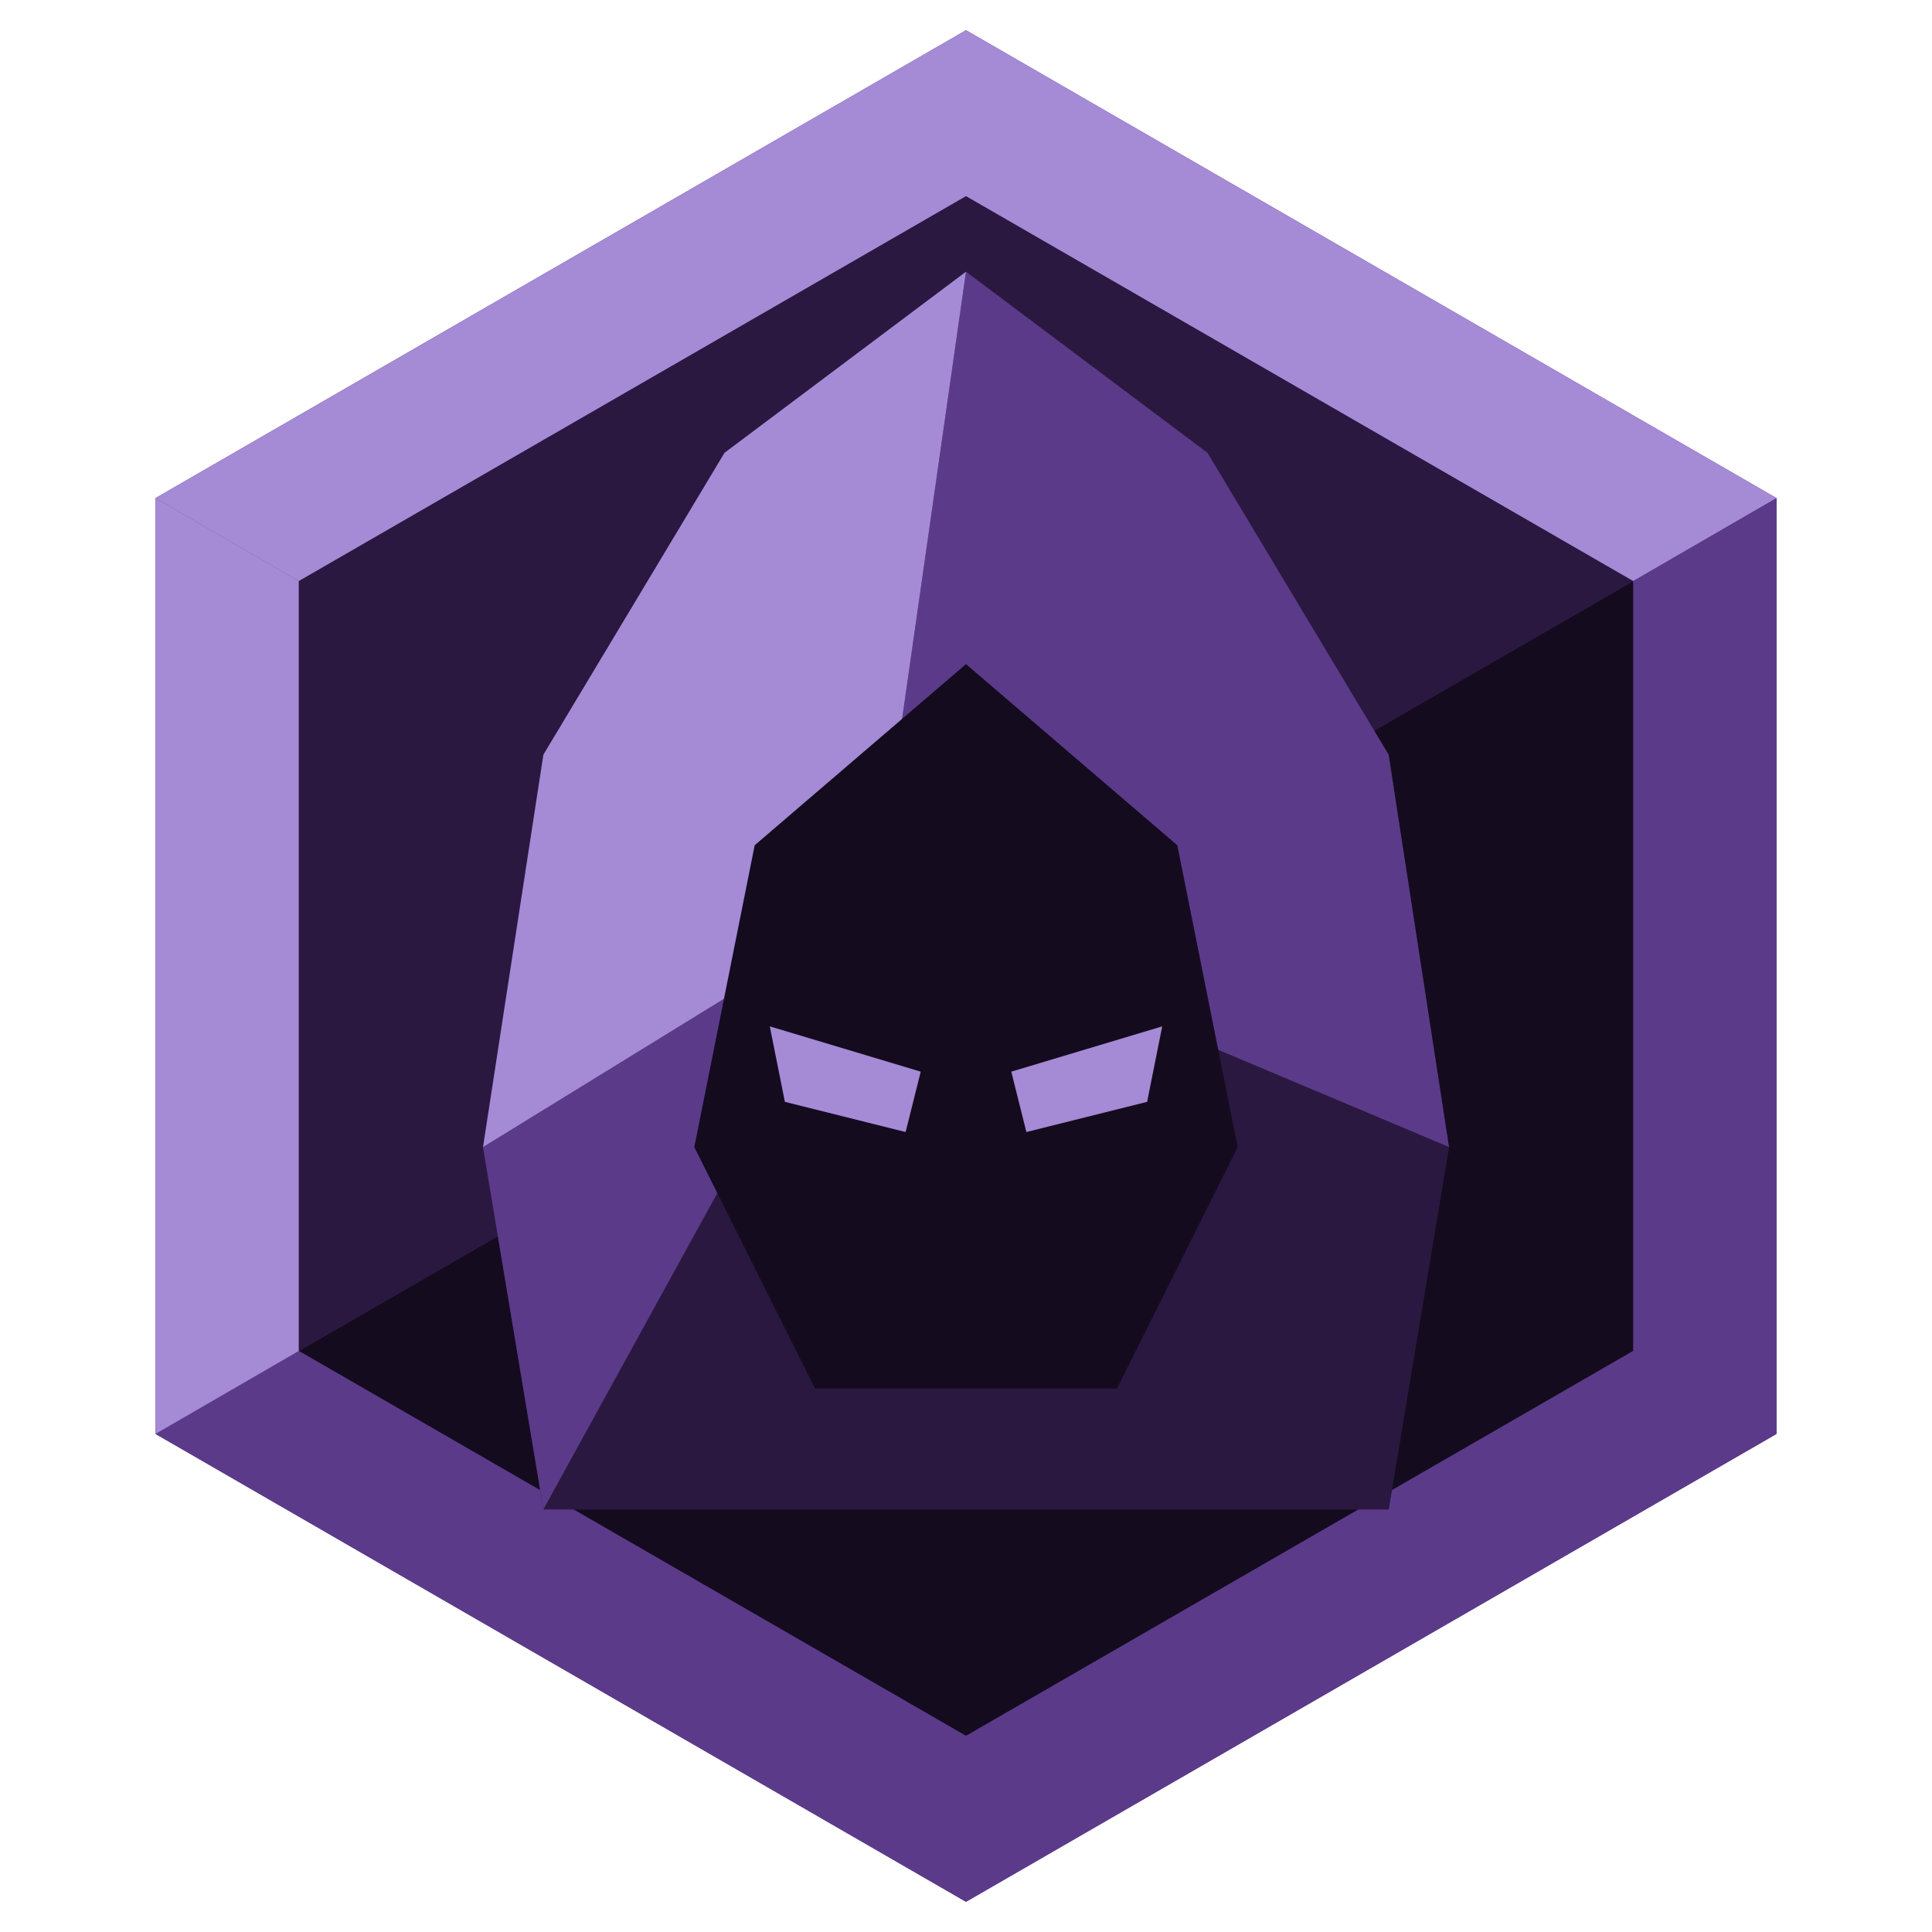
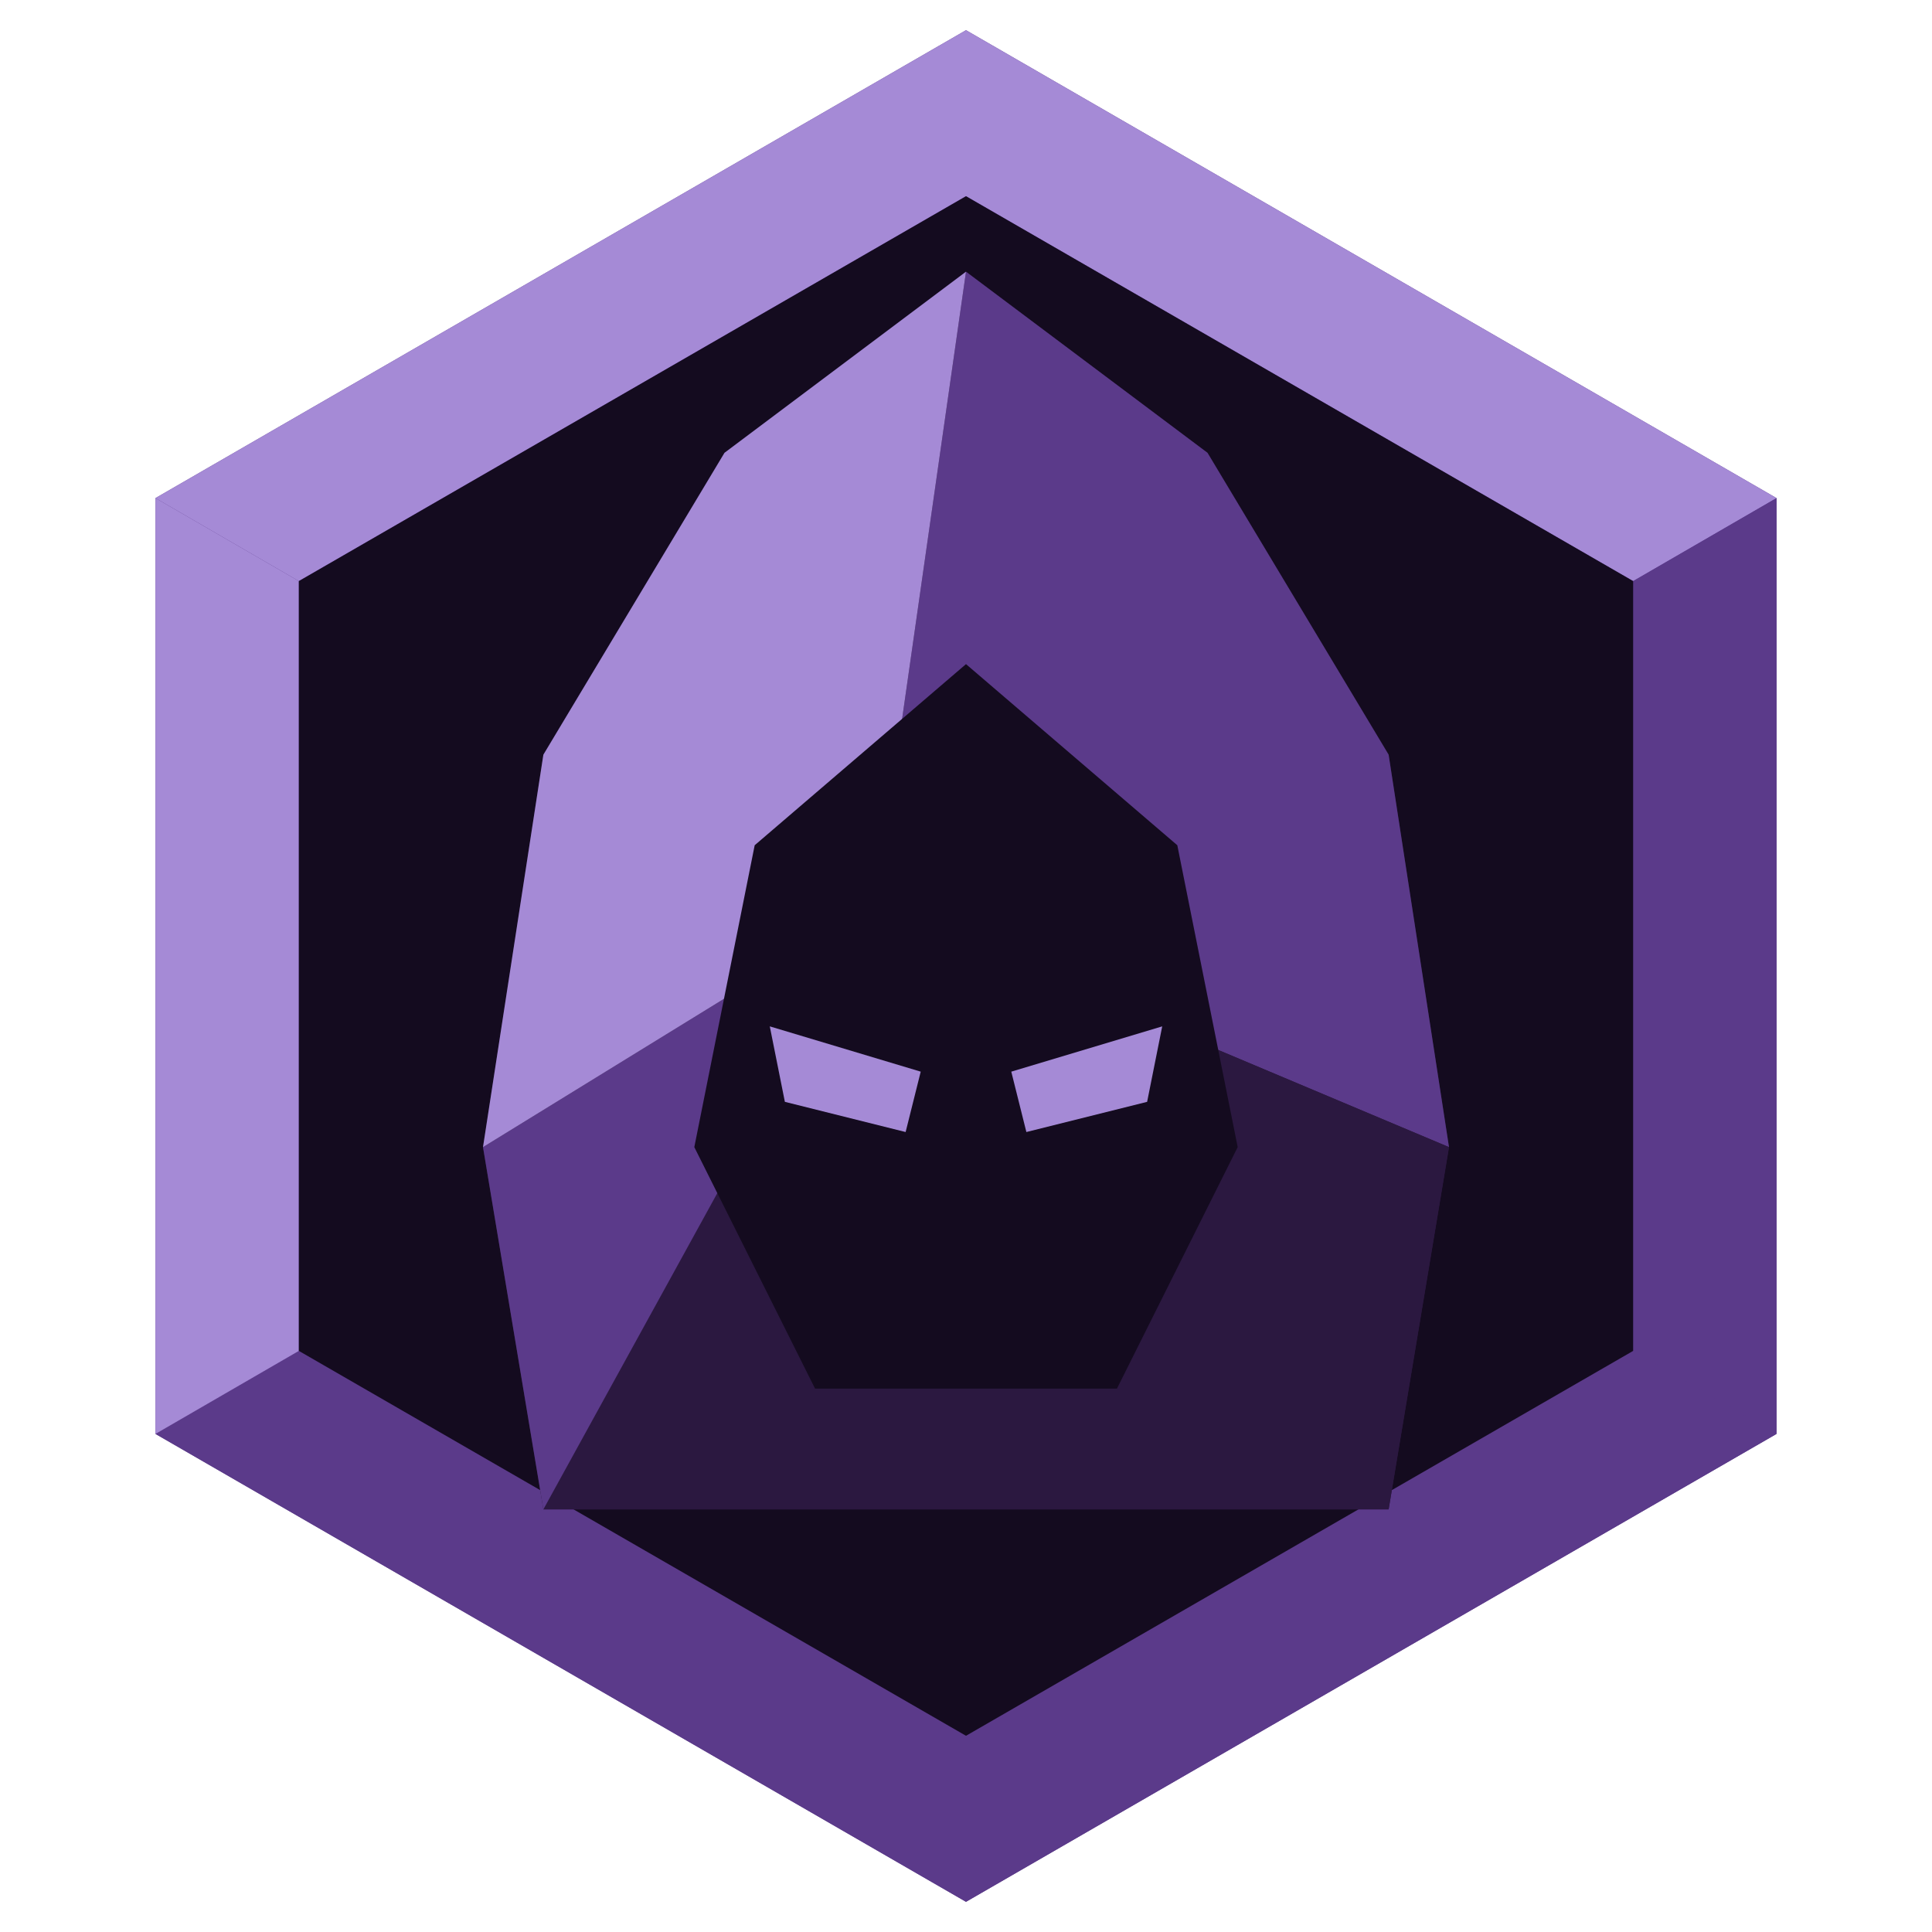
<svg xmlns="http://www.w3.org/2000/svg" viewBox="0 0 128 128" width="128" height="128">
  <polygon fill="#5b3a8a" points="64,2 117.7,33 117.7,95 64,126 10.3,95 10.3,33" />
  <polygon fill="#a58ad6" points="64,2 117.7,33 108.2,38.5 64,13" />
  <polygon fill="#5b3a8a" points="117.7,33 117.7,95 108.2,89.5 108.2,38.5" />
  <polygon fill="#5b3a8a" points="117.7,95 64,126 64,115 108.2,89.5" />
  <polygon fill="#5b3a8a" points="64,126 10.3,95 19.8,89.5 64,115" />
  <polygon fill="#a58ad6" points="10.3,95 10.3,33 19.8,38.5 19.8,89.5" />
  <polygon fill="#a58ad6" points="10.3,33 64,2 64,13 19.8,38.5" />
-   <polygon fill="#2b1840" points="19.8,89.5 19.8,38.5 64,13 108.2,38.5" />
-   <polygon fill="#140b1f" points="108.2,38.5 108.2,89.5 64,115 19.8,89.5" />
+   <polygon fill="#140b1f" points="64,13 108.2,38.5 108.2,89.5 64,115 19.8,89.5 19.8,38.5" />
  <polygon fill="#2b1840" points="64,18 80,30 92,50 96,76 92,100 36,100 32,76 36,50 48,30" />
  <polygon fill="#5b3a8a" points="58,60 64,18 80,30 92,50 96,76" />
  <polygon fill="#2b1840" points="58,60 96,76 92,100 36,100" />
  <polygon fill="#5b3a8a" points="58,60 36,100 32,76" />
  <polygon fill="#a58ad6" points="58,60 32,76 36,50 48,30 64,18" />
  <polygon fill="#140b1f" points="64,44 78,56 82,76 74,92 54,92 46,76 50,56" />
  <polygon fill="#a58ad6" points="51,68 61,71 60,75 52,73" />
  <polygon fill="#a58ad6" points="77,68 67,71 68,75 76,73" />
</svg>
